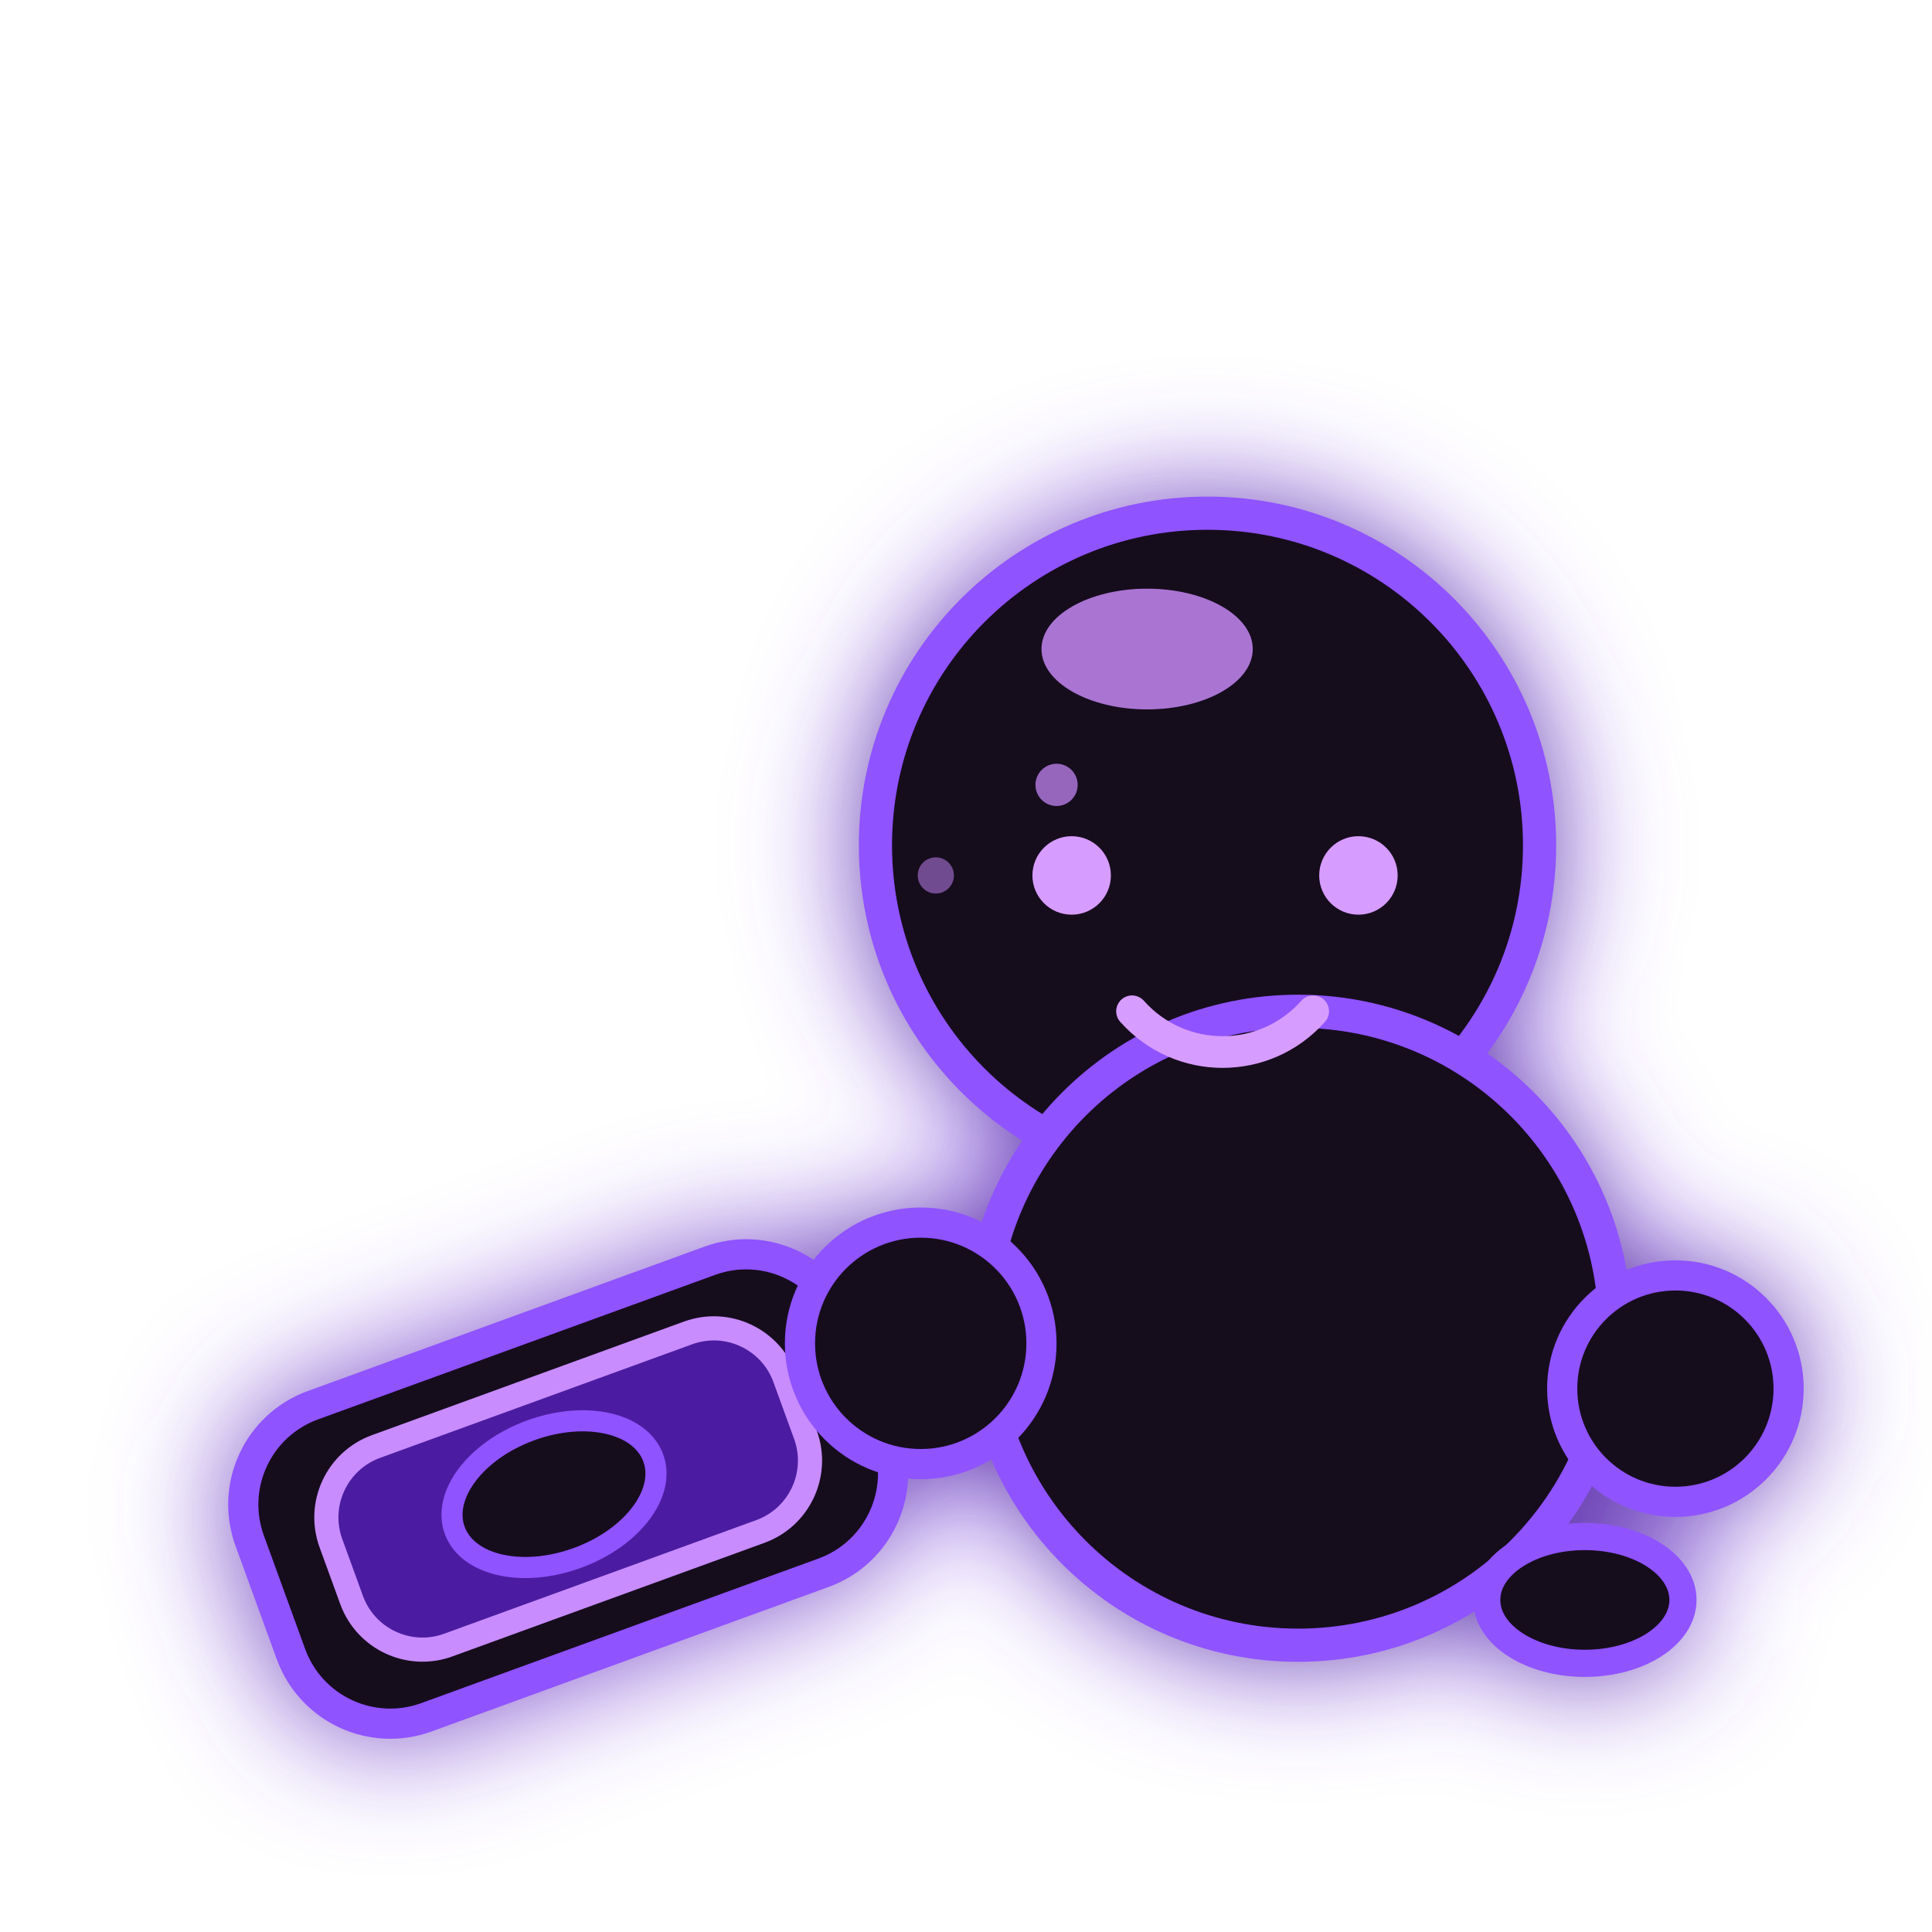
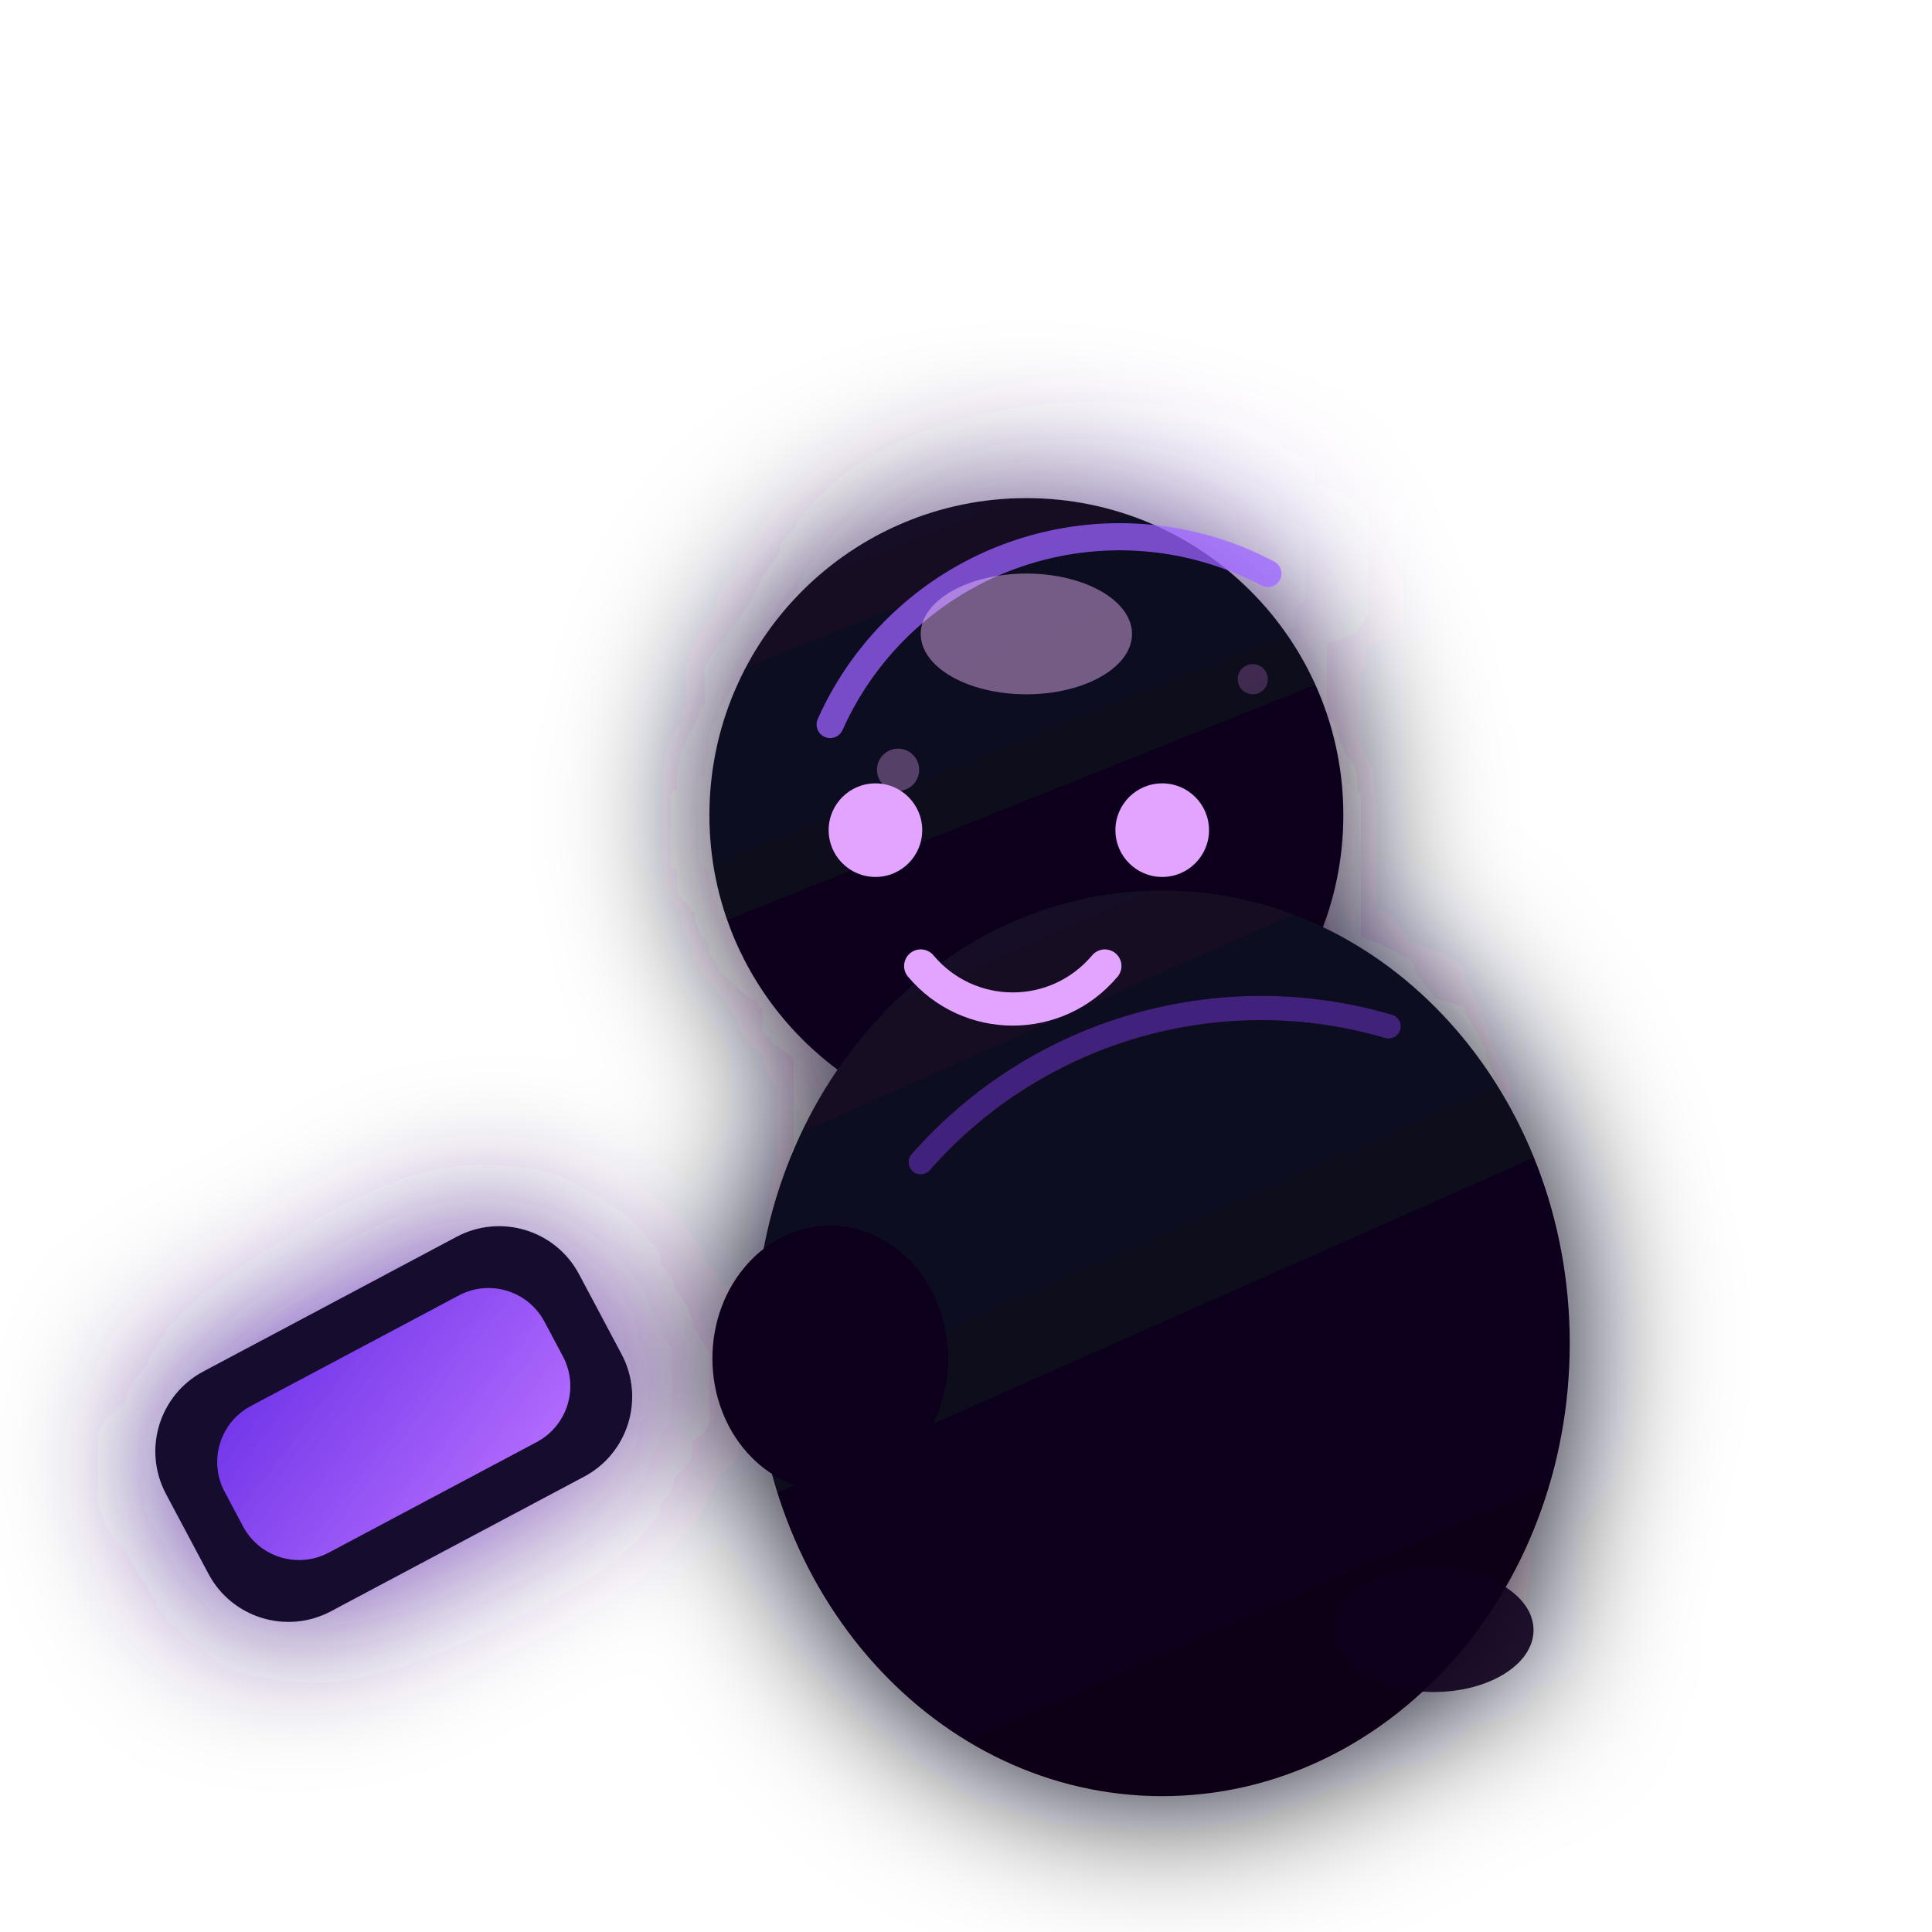
<svg xmlns="http://www.w3.org/2000/svg" viewBox="0 0 128 128" width="128" height="128" role="img" aria-label="Parchi mascot">
  <defs>
-     <filter id="glow" x="-50%" y="-50%" width="200%" height="200%">
-       <feGaussianBlur stdDeviation="4" result="blur" />
+     <linearGradient id="buttonGlow" x1="0" y1="0" x2="1" y2="1">
+       <stop offset="0%" stop-color="#6f34e8" />
+       <stop offset="100%" stop-color="#b56dff" />
+     </linearGradient>
+     <linearGradient id="blob" x1="0" y1="0" x2="0.4" y2="1">
+       <stop offset="0%" stop-color="#140a27" />
+       <stop offset="100%" stop-color="#0a0418" />
+     </linearGradient>
+     <filter id="softGlow" x="-40%" y="-40%" width="180%" height="180%">
+       <feGaussianBlur stdDeviation="5" result="blur" />
      <feMerge>
        <feMergeNode in="blur" />
        <feMergeNode in="SourceGraphic" />
      </feMerge>
    </filter>
  </defs>
-   <g filter="url(#glow)">
-     <g transform="translate(10 8)">
-       <g transform="rotate(-20 32 88)">
-         <rect x="6" y="78" width="42" height="22" rx="7" fill="#12081f" stroke="#8f52ff" stroke-width="2" />
-         <rect x="11" y="82" width="32" height="14" rx="5" fill="#4b1ca1" stroke="#c88cff" stroke-width="1.6" />
-         <ellipse cx="26" cy="89" rx="7" ry="4.5" fill="#12081f" stroke="#8f52ff" stroke-width="1.4" />
-       </g>
-       <circle cx="70" cy="48" r="22" fill="#12081f" stroke="#8f52ff" stroke-width="2.2" />
-       <circle cx="76" cy="80" r="21" fill="#12081f" stroke="#8f52ff" stroke-width="2.2" />
-       <circle cx="51" cy="81" r="8" fill="#12081f" stroke="#8f52ff" stroke-width="2" />
-       <circle cx="101" cy="84" r="7.5" fill="#12081f" stroke="#8f52ff" stroke-width="2" />
-       <ellipse cx="95" cy="98" rx="6.5" ry="4.2" fill="#12081f" stroke="#8f52ff" stroke-width="1.8" />
-       <ellipse cx="66" cy="35" rx="7" ry="4" fill="#cf8eff" opacity="0.8" />
-       <circle cx="60" cy="44" r="1.4" fill="#cf8eff" opacity="0.7" />
-       <circle cx="52" cy="50" r="1.2" fill="#cf8eff" opacity="0.5" />
-       <circle cx="61" cy="50" r="2.6" fill="#d79cff" />
-       <circle cx="80" cy="50" r="2.6" fill="#d79cff" />
-       <path d="M65 59c3.2 3.6 8.8 3.6 12 0" fill="none" stroke="#d79cff" stroke-width="2.1" stroke-linecap="round" />
+   <g filter="url(#softGlow)">
+     <g transform="rotate(-28 31 94)">
+       <rect x="11" y="83" width="31" height="18" rx="6" fill="#170a2f" />
+       <rect x="14.5" y="86.5" width="24" height="11" rx="4.2" fill="url(#buttonGlow)" />
    </g>
+     <circle cx="68" cy="54" r="21" fill="url(#blob)" />
+     <ellipse cx="77" cy="89" rx="27" ry="30" fill="url(#blob)" />
+     <ellipse cx="55" cy="90" rx="7.8" ry="8.8" fill="#0c051b" />
+     <ellipse cx="95" cy="92" rx="8" ry="8.8" fill="#0c051b" />
+     <ellipse cx="95" cy="108" rx="6.6" ry="4.1" fill="#10061f" opacity="0.9" />
+     <path d="M55 48a21 21 0 0 1 29-10" fill="none" stroke="#9b63ff" stroke-opacity="0.75" stroke-width="1.8" stroke-linecap="round" />
+     <path d="M61 77a30 30 0 0 1 31-9" fill="none" stroke="#7e49e8" stroke-opacity="0.45" stroke-width="1.6" stroke-linecap="round" />
+     <ellipse cx="68" cy="42" rx="7" ry="4" fill="#edc4ff" fill-opacity="0.45" />
+     <circle cx="59.5" cy="51" r="1.4" fill="#eab5ff" fill-opacity="0.32" />
+     <circle cx="83" cy="45" r="1" fill="#eab5ff" fill-opacity="0.22" />
+     <circle cx="58" cy="55" r="3.1" fill="#e3a4ff" />
+     <circle cx="77" cy="55" r="3.1" fill="#e3a4ff" />
+     <path d="M61 64c3.2 3.8 9 3.8 12.2 0" fill="none" stroke="#e3a4ff" stroke-width="2.2" stroke-linecap="round" />
  </g>
</svg>
